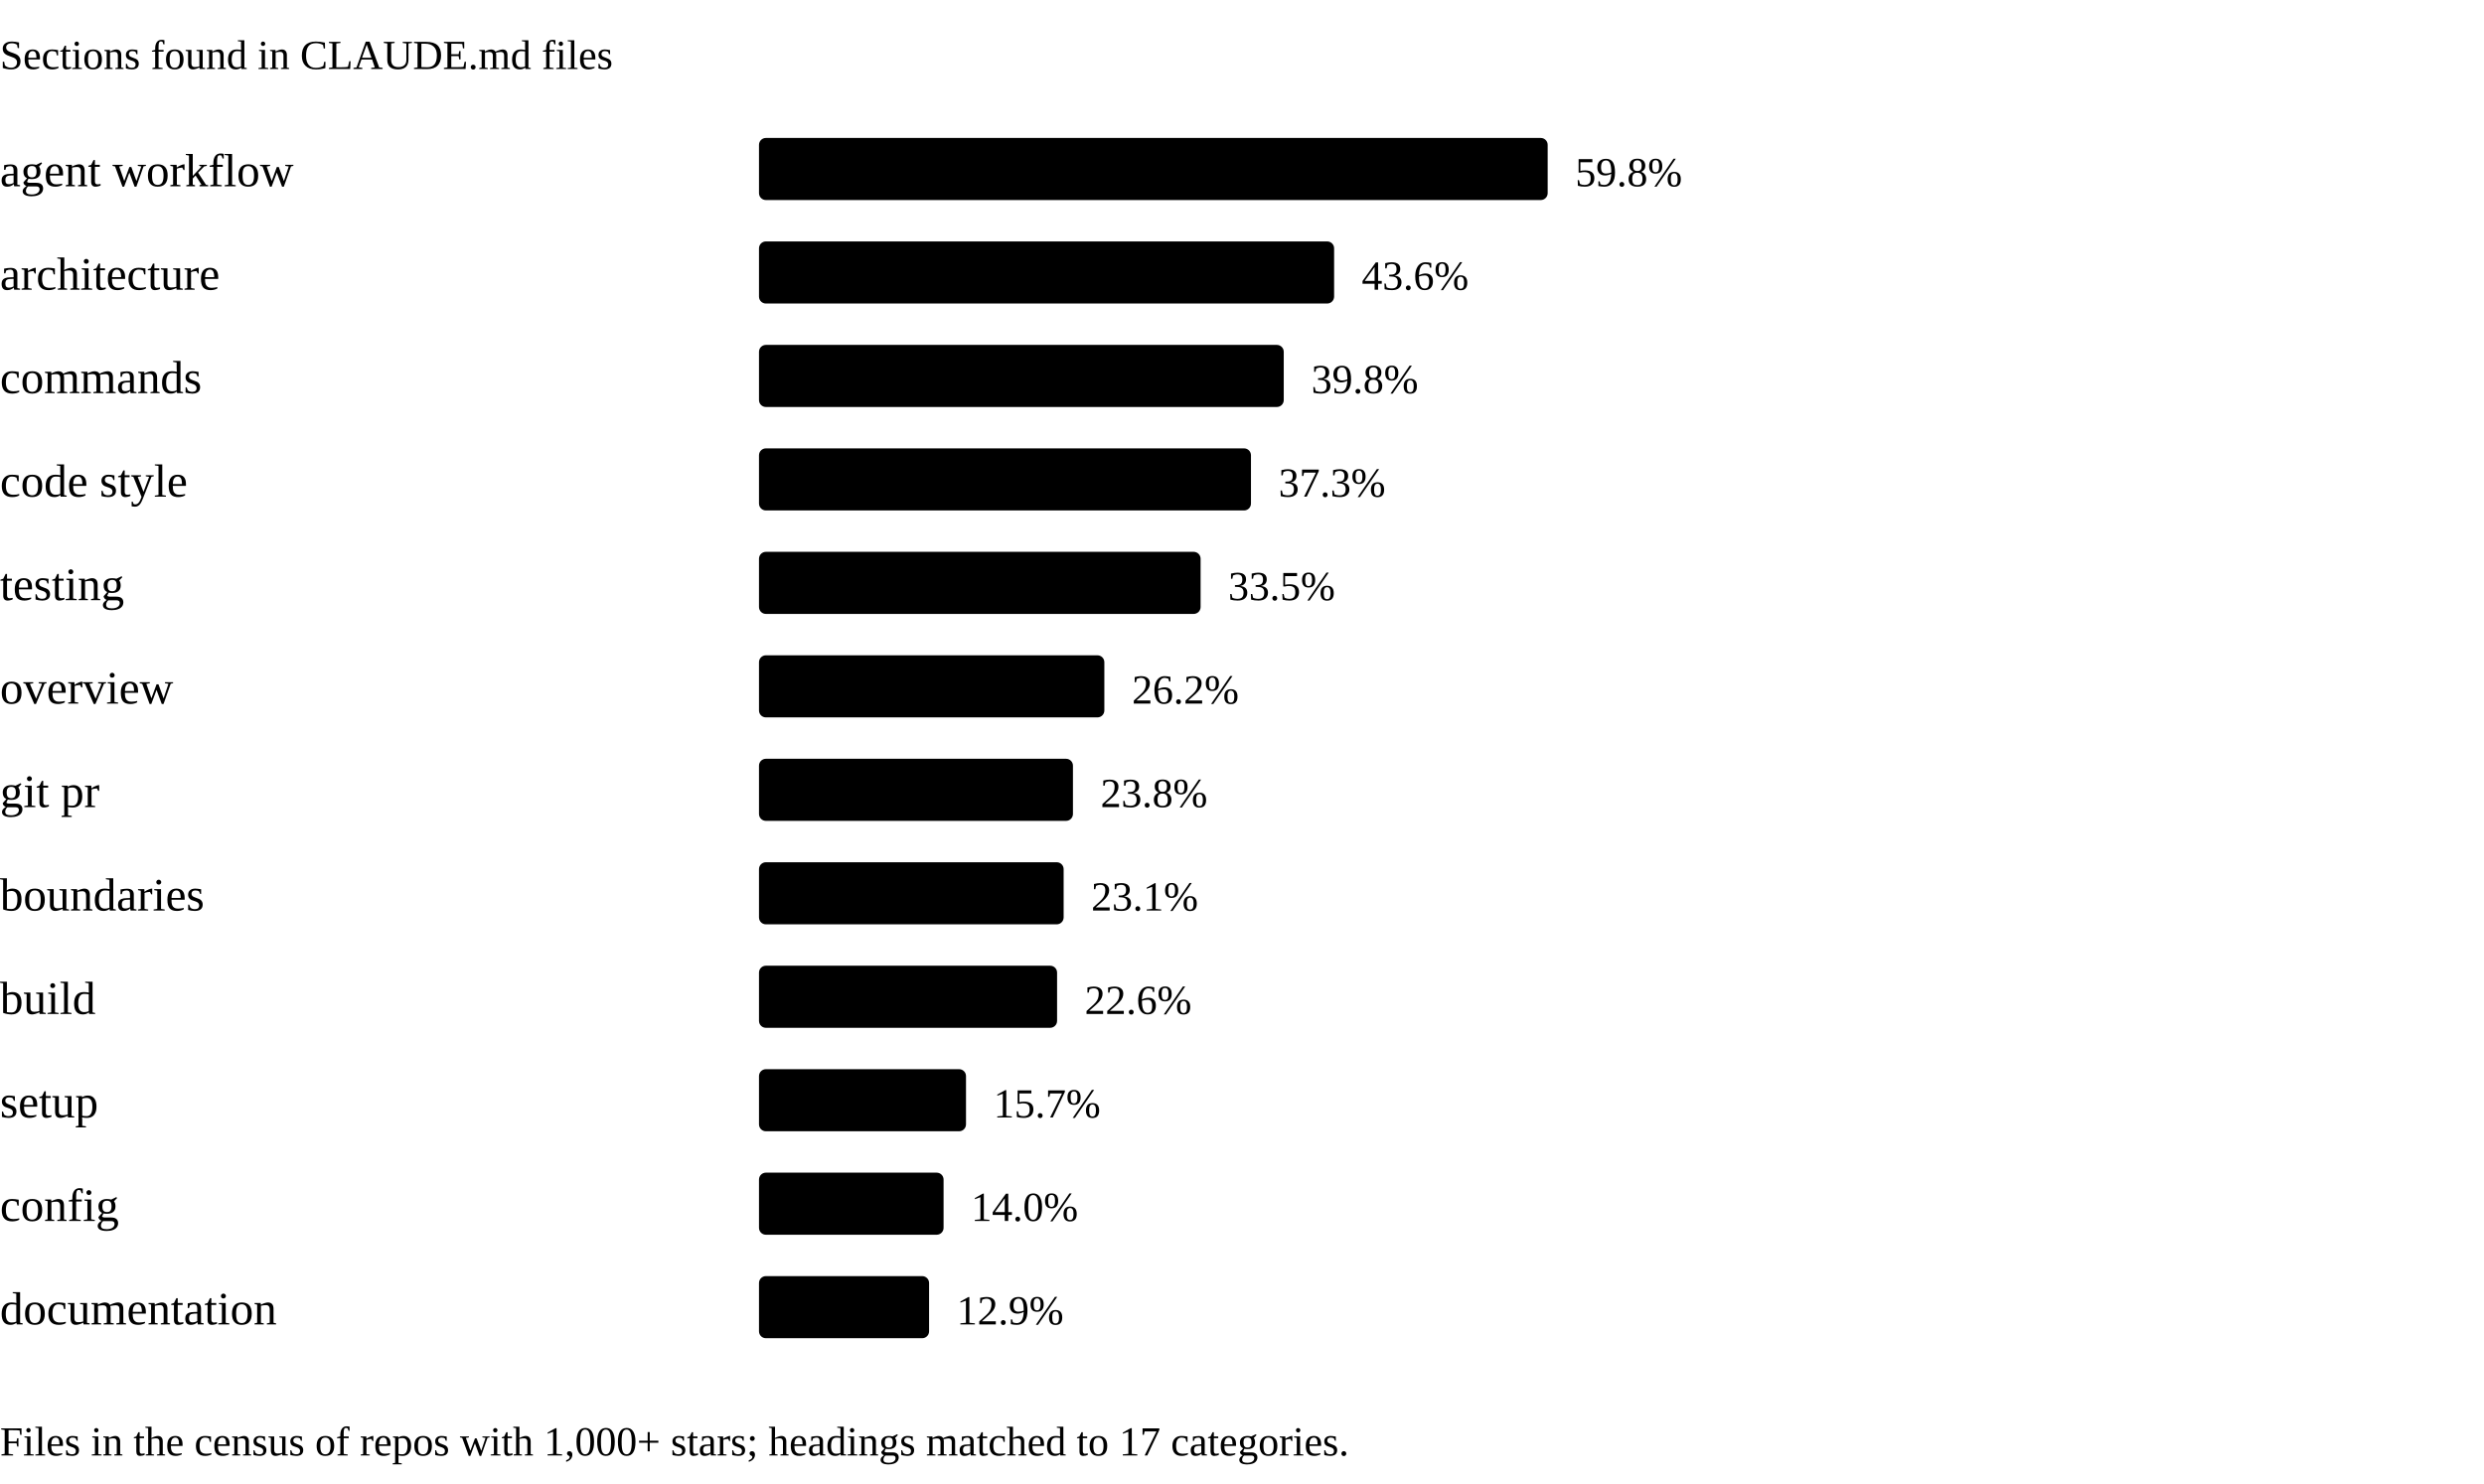
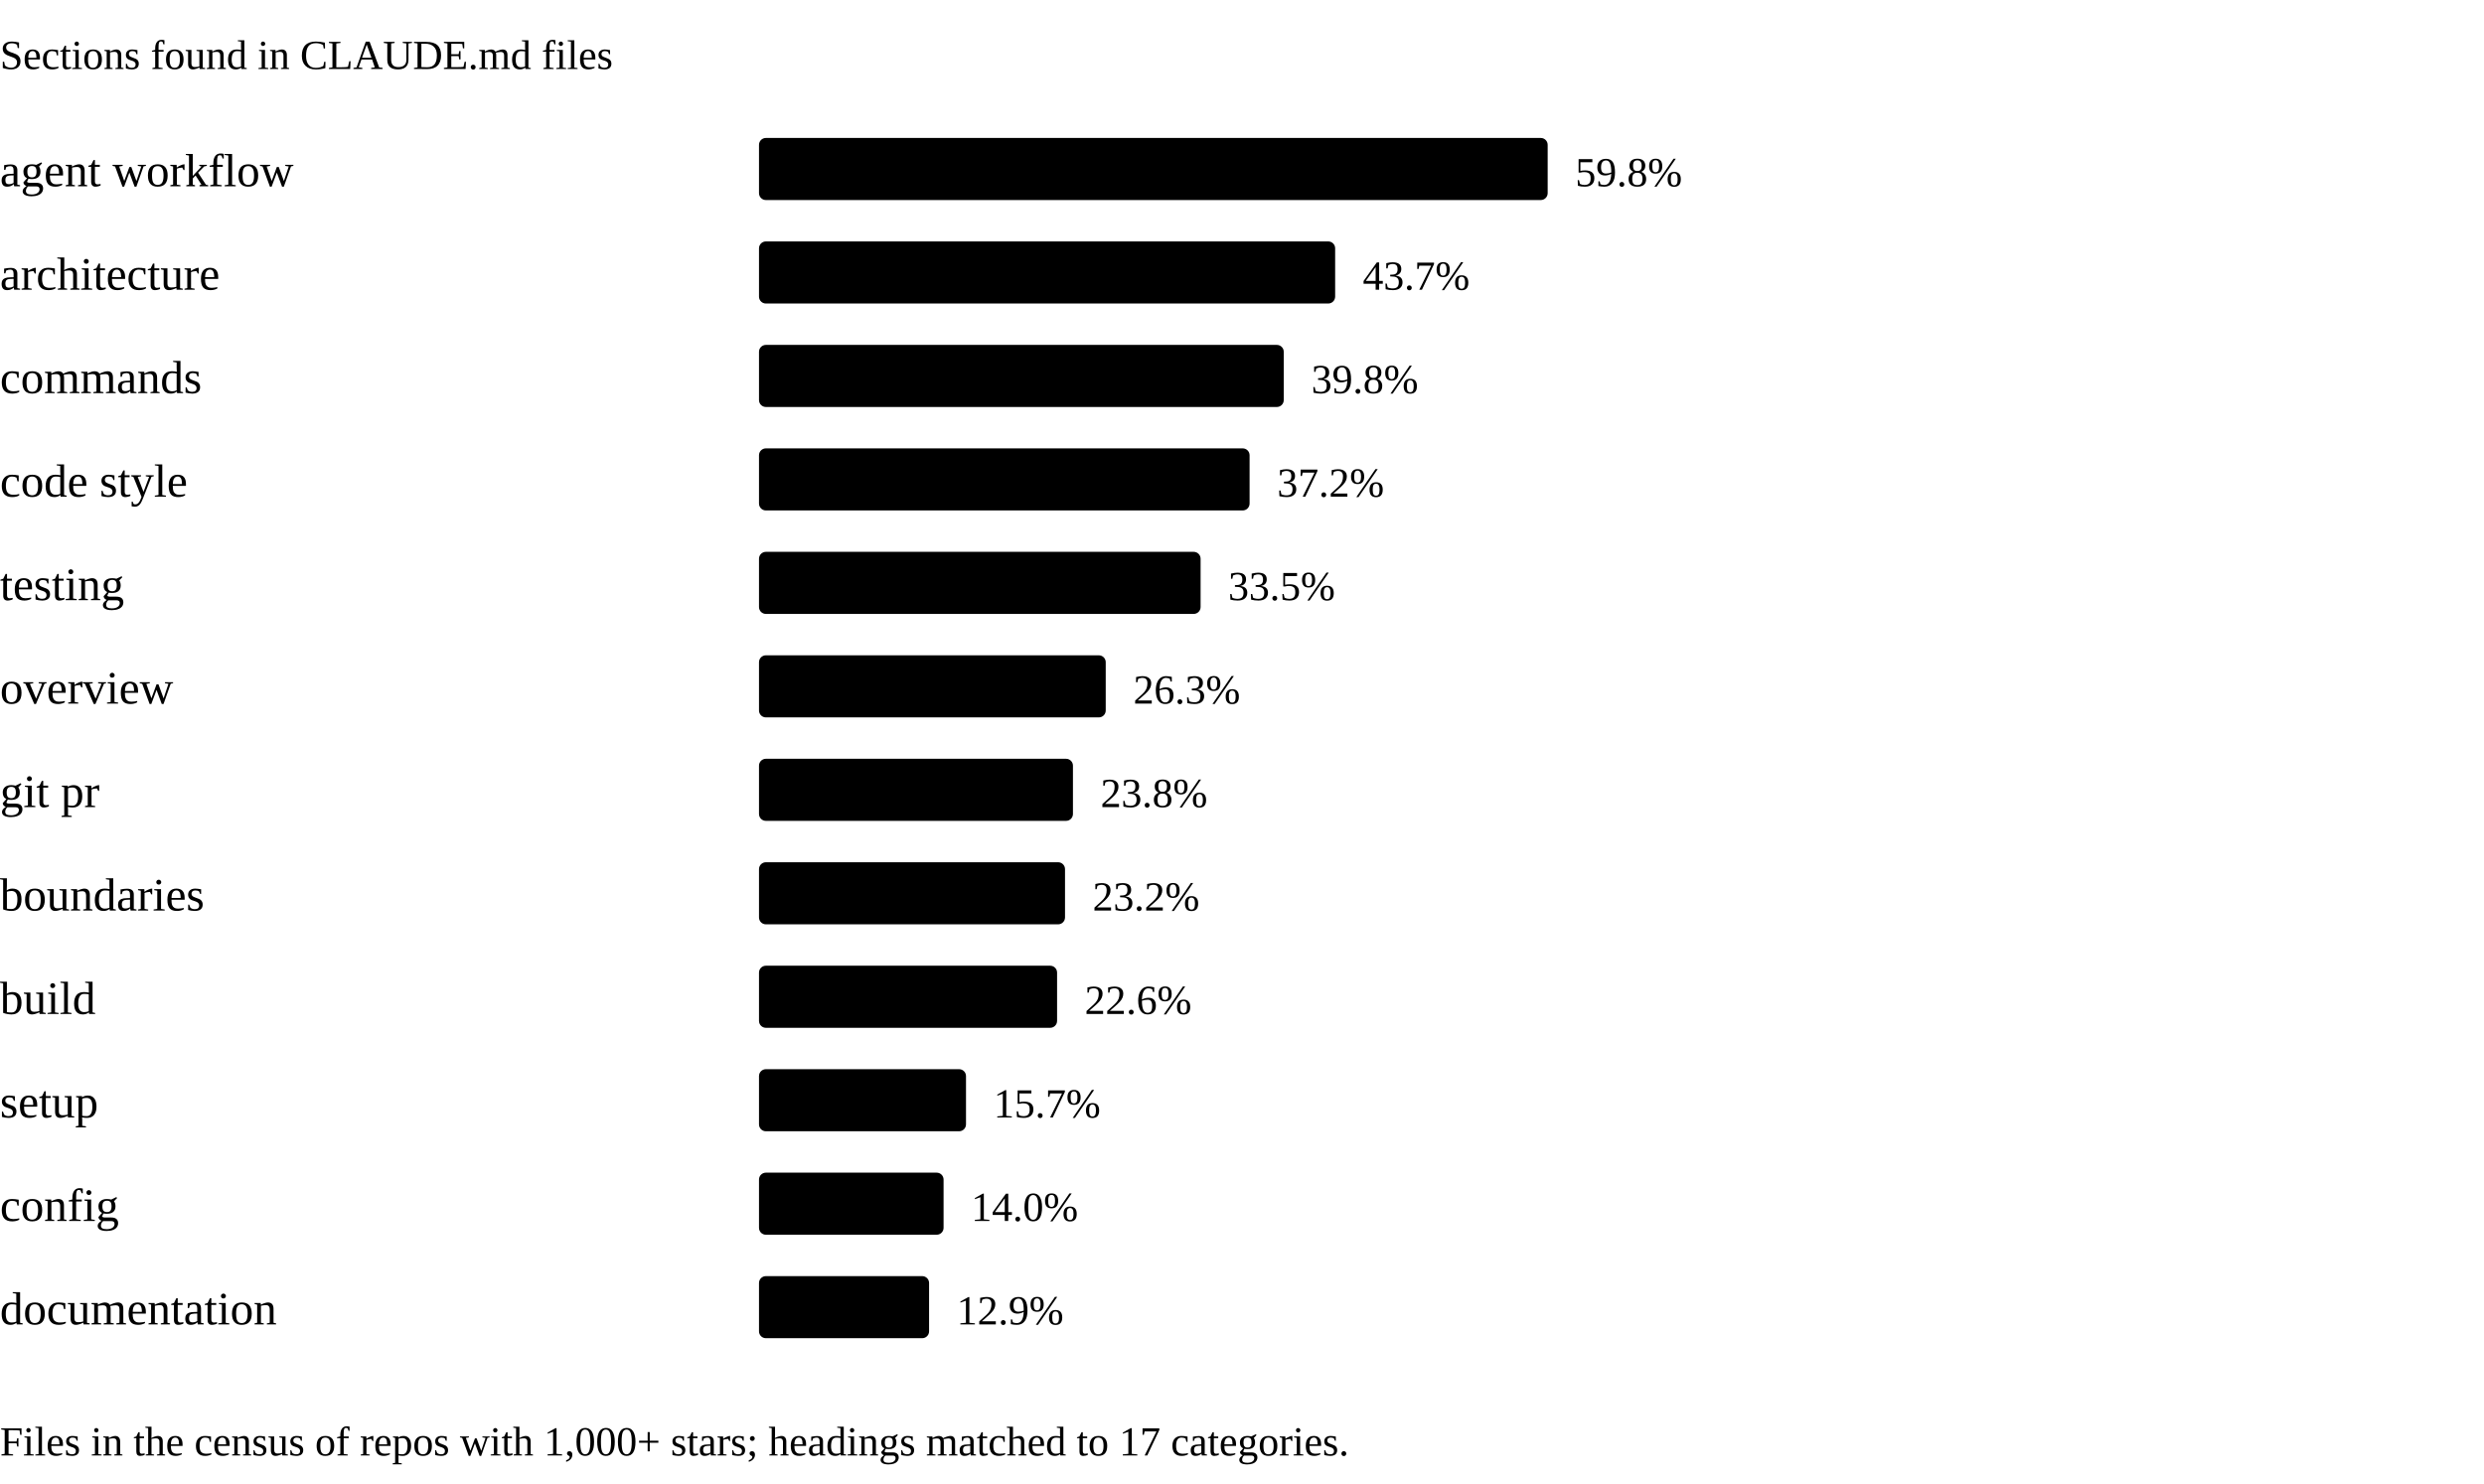
<svg xmlns="http://www.w3.org/2000/svg" viewBox="0 0 720 430" role="presentation" aria-hidden="true">
  <text class="tk" x="0" y="20">Sections found in CLAUDE.md files</text>
  <text class="t" x="0" y="54" style="font-size:13.5px">agent workflow</text>
  <rect class="box-accent" x="220" y="40" width="228.6" height="18" rx="2" />
  <text class="ts" x="456.6" y="54">59.8%</text>
  <text class="t" x="0" y="84" style="font-size:13.5px">architecture</text>
-   <rect class="box-accent" x="220" y="70" width="166.7" height="18" rx="2" />
-   <text class="ts" x="394.7" y="84">43.6%</text>
+   <rect class="box-accent" x="220" y="70" width="167.0" height="18" rx="2" />
+   <text class="ts" x="395.0" y="84">43.7%</text>
  <text class="t" x="0" y="114" style="font-size:13.5px">commands</text>
  <rect class="box-accent" x="220" y="100" width="152.1" height="18" rx="2" />
  <text class="ts" x="380.1" y="114">39.8%</text>
  <text class="t" x="0" y="144" style="font-size:13.5px">code style</text>
-   <rect class="box-accent" x="220" y="130" width="142.6" height="18" rx="2" />
-   <text class="ts" x="370.6" y="144">37.3%</text>
+   <rect class="box-accent" x="220" y="130" width="142.2" height="18" rx="2" />
+   <text class="ts" x="370.2" y="144">37.2%</text>
  <text class="t" x="0" y="174" style="font-size:13.5px">testing</text>
  <rect class="box-accent" x="220" y="160" width="128.0" height="18" rx="2" />
  <text class="ts" x="356.0" y="174">33.5%</text>
  <text class="t" x="0" y="204" style="font-size:13.5px">overview</text>
-   <rect class="box-accent" x="220" y="190" width="100.1" height="18" rx="2" />
-   <text class="ts" x="328.1" y="204">26.2%</text>
+   <rect class="box-accent" x="220" y="190" width="100.5" height="18" rx="2" />
+   <text class="ts" x="328.5" y="204">26.3%</text>
  <text class="t" x="0" y="234" style="font-size:13.5px">git pr</text>
  <rect class="box-accent" x="220" y="220" width="91.0" height="18" rx="2" />
  <text class="ts" x="319.0" y="234">23.8%</text>
  <text class="t" x="0" y="264" style="font-size:13.5px">boundaries</text>
-   <rect class="box-accent" x="220" y="250" width="88.3" height="18" rx="2" />
-   <text class="ts" x="316.3" y="264">23.1%</text>
+   <rect class="box-accent" x="220" y="250" width="88.7" height="18" rx="2" />
+   <text class="ts" x="316.7" y="264">23.2%</text>
  <text class="t" x="0" y="294" style="font-size:13.5px">build</text>
  <rect class="box-accent" x="220" y="280" width="86.4" height="18" rx="2" />
  <text class="ts" x="314.4" y="294">22.6%</text>
  <text class="t" x="0" y="324" style="font-size:13.5px">setup</text>
  <rect class="box-accent" x="220" y="310" width="60.0" height="18" rx="2" />
  <text class="ts" x="288.0" y="324">15.7%</text>
  <text class="t" x="0" y="354" style="font-size:13.5px">config</text>
  <rect class="box-accent" x="220" y="340" width="53.5" height="18" rx="2" />
  <text class="ts" x="281.5" y="354">14.0%</text>
  <text class="t" x="0" y="384" style="font-size:13.5px">documentation</text>
  <rect class="box-accent" x="220" y="370" width="49.3" height="18" rx="2" />
  <text class="ts" x="277.3" y="384">12.9%</text>
  <text class="tn" x="0" y="422">Files in the census of repos with 1,000+ stars; headings matched to 17 categories.</text>
</svg>
